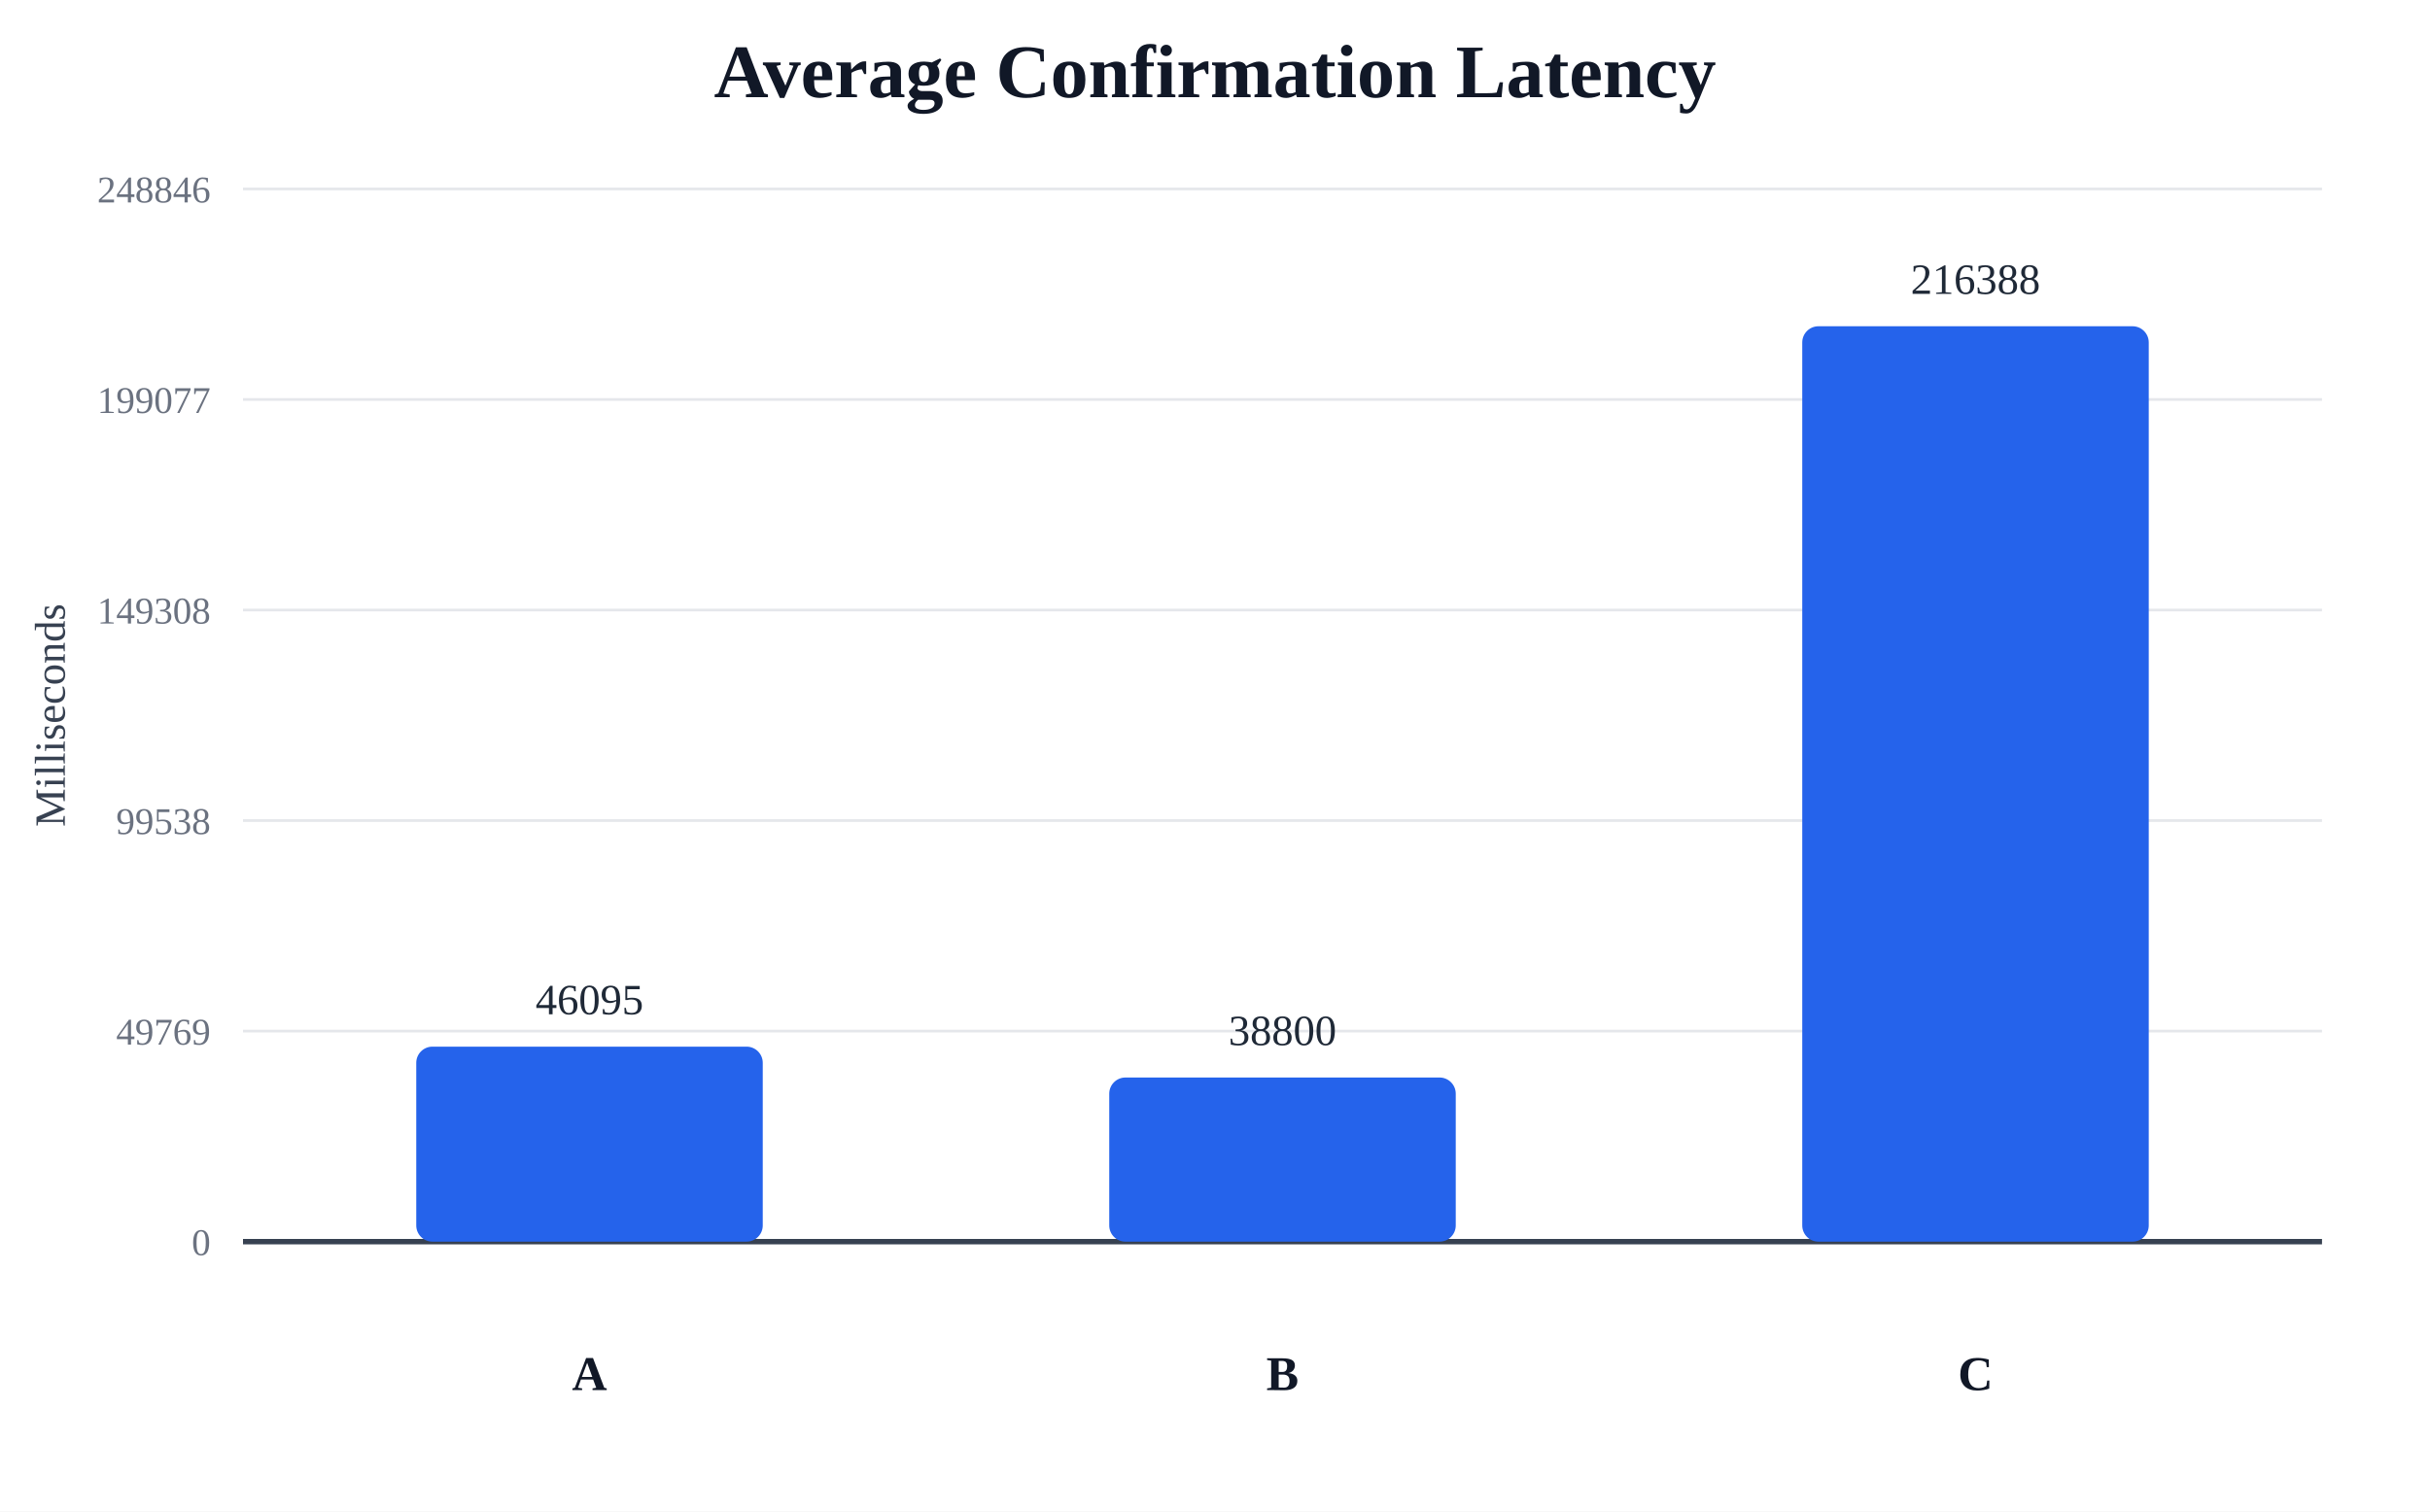
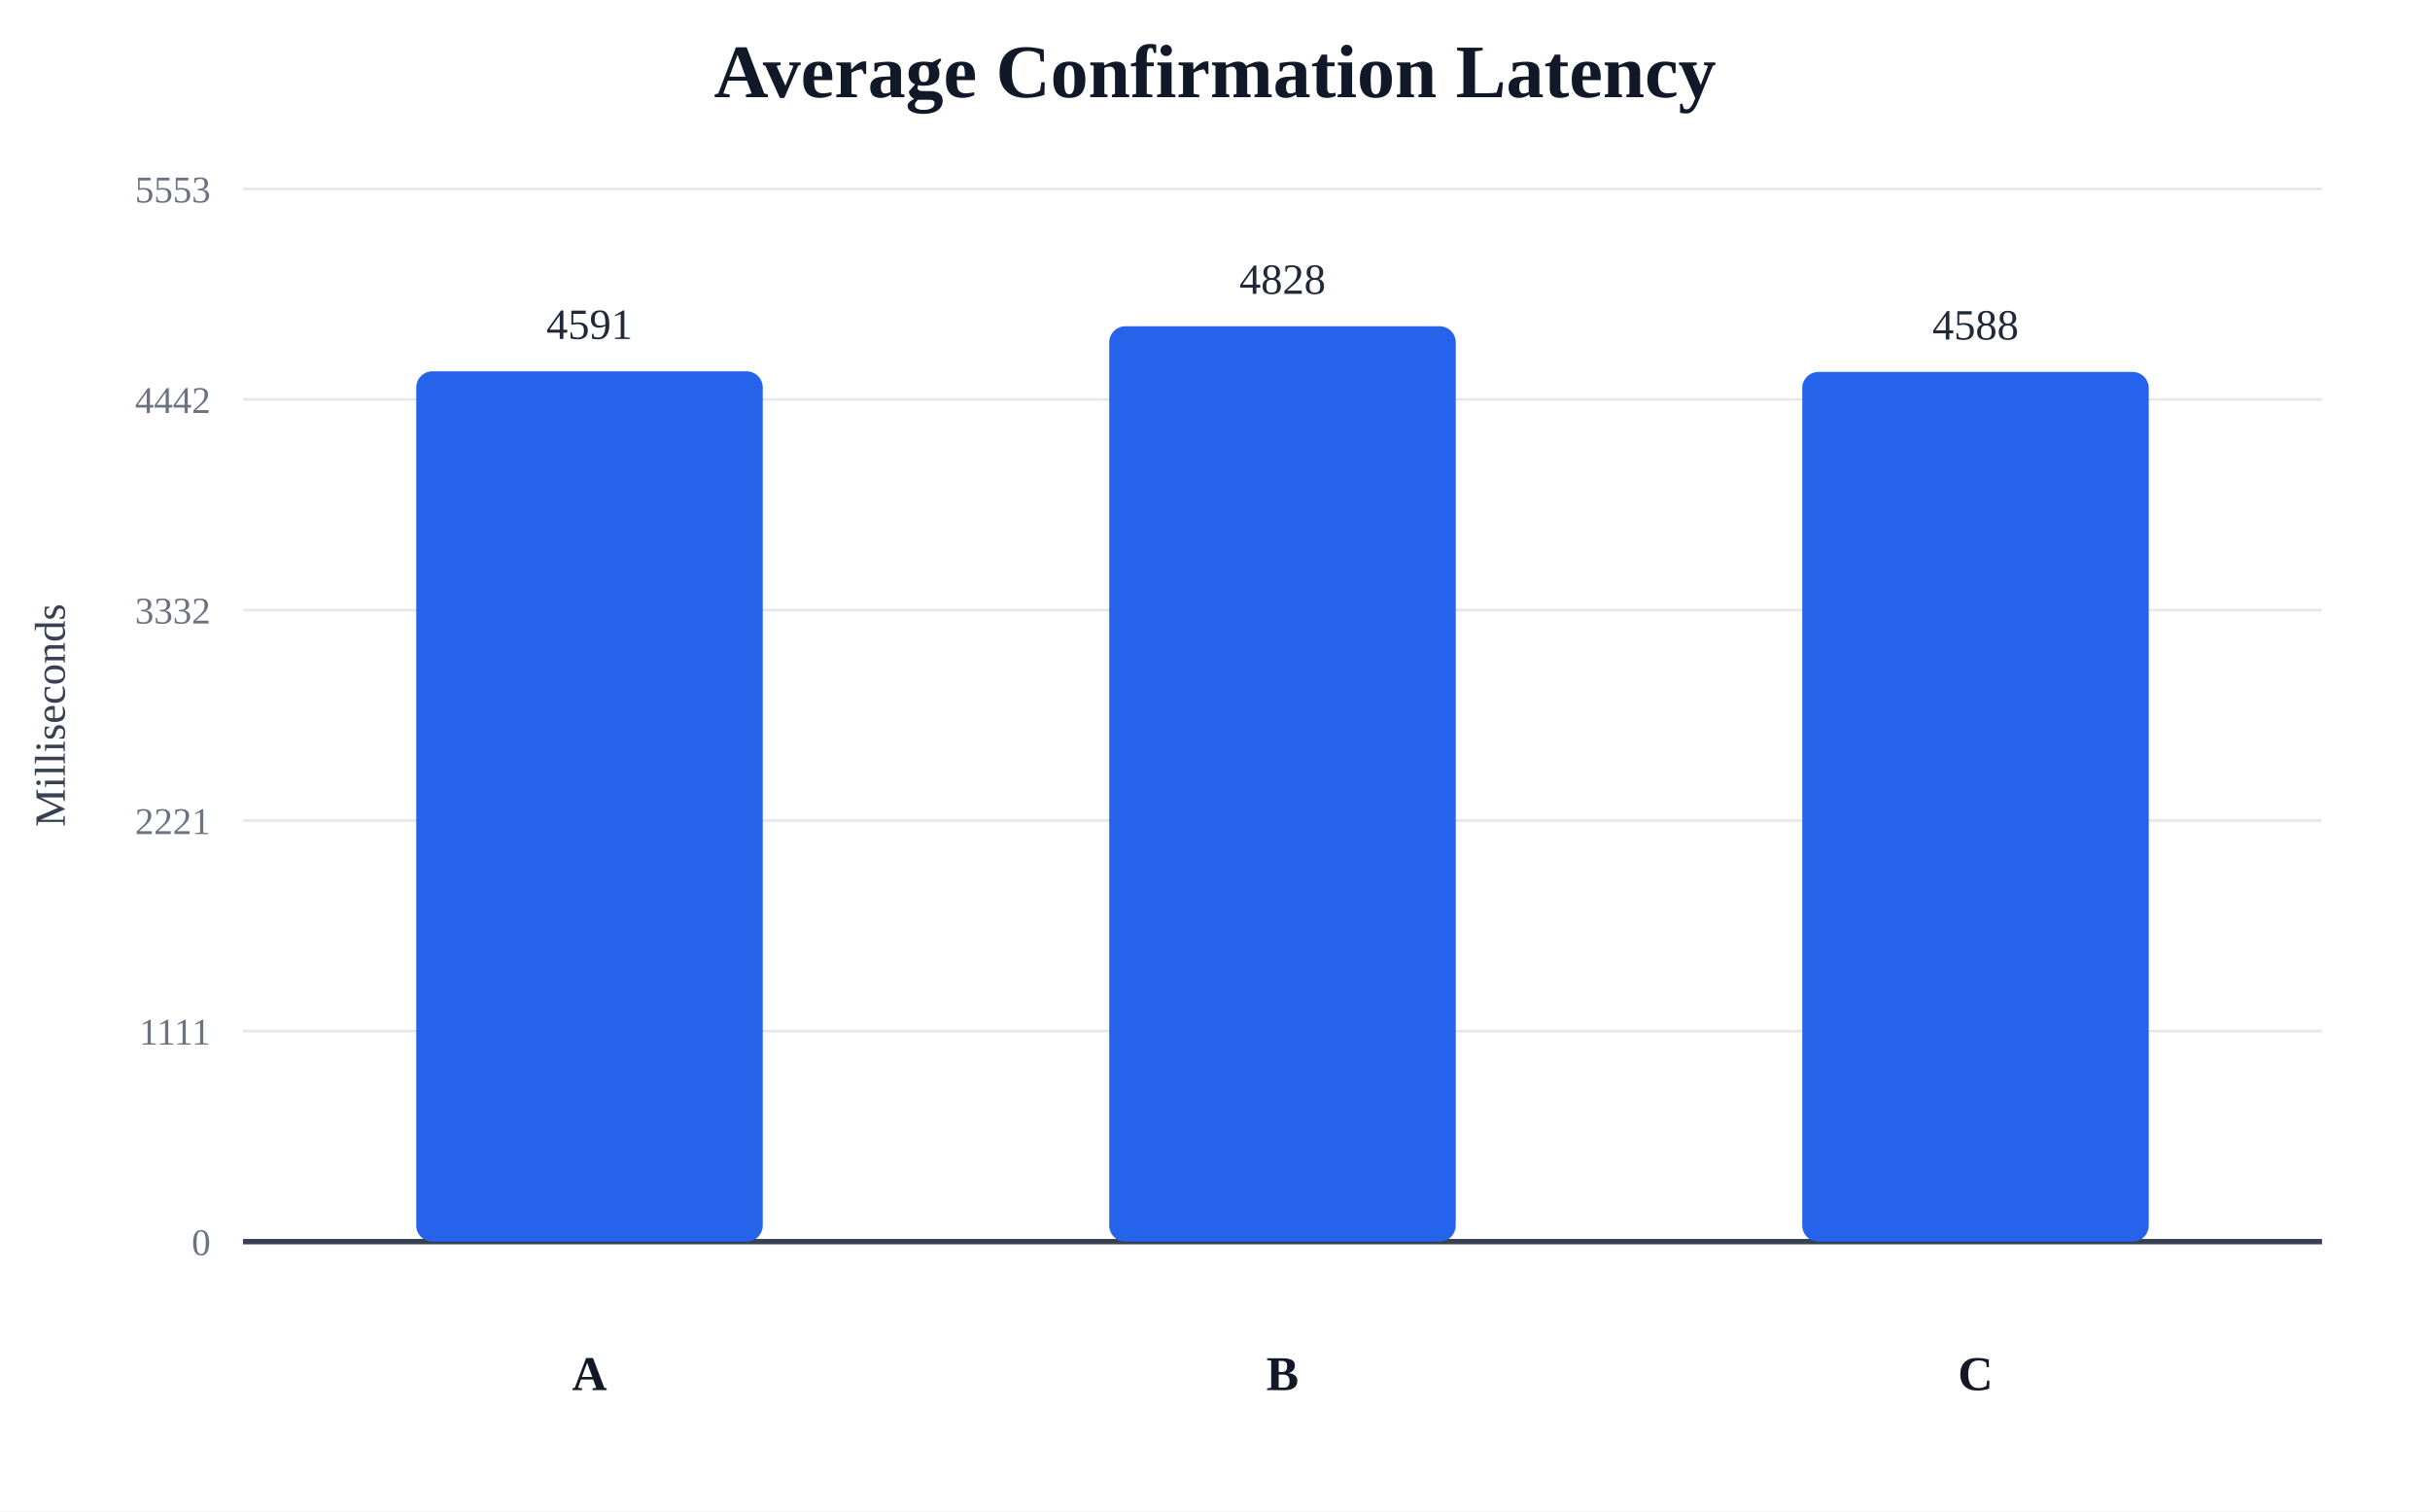
<svg xmlns="http://www.w3.org/2000/svg" width="900" height="560" viewBox="0 0 900 560">
  <rect width="900" height="560" fill="#ffffff" />
  <text x="450" y="36" font-size="28" font-weight="700" text-anchor="middle" fill="#111827">Average Confirmation Latency</text>
  <text x="24" y="265" font-size="16" text-anchor="middle" fill="#374151" transform="rotate(-90, 24, 265)">Milliseconds</text>
  <line x1="90" y1="460" x2="860" y2="460" stroke="#e5e7eb" stroke-width="1" />
  <text x="78" y="465" font-size="14" text-anchor="end" fill="#6b7280">0</text>
  <line x1="90" y1="382" x2="860" y2="382" stroke="#e5e7eb" stroke-width="1" />
-   <text x="78" y="387" font-size="14" text-anchor="end" fill="#6b7280">49769</text>
+   <text x="78" y="387" font-size="14" text-anchor="end" fill="#6b7280">1111</text>
  <line x1="90" y1="304" x2="860" y2="304" stroke="#e5e7eb" stroke-width="1" />
-   <text x="78" y="309" font-size="14" text-anchor="end" fill="#6b7280">99538</text>
+   <text x="78" y="309" font-size="14" text-anchor="end" fill="#6b7280">2221</text>
  <line x1="90" y1="226" x2="860" y2="226" stroke="#e5e7eb" stroke-width="1" />
-   <text x="78" y="231" font-size="14" text-anchor="end" fill="#6b7280">149308</text>
+   <text x="78" y="231" font-size="14" text-anchor="end" fill="#6b7280">3332</text>
  <line x1="90" y1="148" x2="860" y2="148" stroke="#e5e7eb" stroke-width="1" />
-   <text x="78" y="153" font-size="14" text-anchor="end" fill="#6b7280">199077</text>
+   <text x="78" y="153" font-size="14" text-anchor="end" fill="#6b7280">4442</text>
  <line x1="90" y1="70" x2="860" y2="70" stroke="#e5e7eb" stroke-width="1" />
-   <text x="78" y="75" font-size="14" text-anchor="end" fill="#6b7280">248846</text>
+   <text x="78" y="75" font-size="14" text-anchor="end" fill="#6b7280">5553</text>
  <line x1="90" y1="460" x2="860" y2="460" stroke="#374151" stroke-width="2" />
-   <rect x="154.167" y="387.758" width="128.333" height="72.242" fill="#2563eb" rx="6" />
-   <text x="218.333" y="375.758" font-size="16" text-anchor="middle" fill="#1f2937">46095</text>
+   <rect x="154.167" y="137.562" width="128.333" height="322.438" fill="#2563eb" rx="6" />
+   <text x="218.333" y="125.562" font-size="16" text-anchor="middle" fill="#1f2937">4591</text>
  <text x="218.333" y="515" font-size="18" font-weight="600" text-anchor="middle" fill="#111827">A</text>
-   <rect x="410.833" y="399.192" width="128.333" height="60.808" fill="#2563eb" rx="6" />
-   <text x="475" y="387.192" font-size="16" text-anchor="middle" fill="#1f2937">38800</text>
+   <rect x="410.833" y="120.87" width="128.333" height="339.13" fill="#2563eb" rx="6" />
+   <text x="475" y="108.87" font-size="16" text-anchor="middle" fill="#1f2937">4828</text>
  <text x="475" y="515" font-size="18" font-weight="600" text-anchor="middle" fill="#111827">B</text>
-   <rect x="667.5" y="120.87" width="128.333" height="339.13" fill="#2563eb" rx="6" />
-   <text x="731.667" y="108.87" font-size="16" text-anchor="middle" fill="#1f2937">216388</text>
+   <rect x="667.5" y="137.788" width="128.333" height="322.212" fill="#2563eb" rx="6" />
+   <text x="731.667" y="125.788" font-size="16" text-anchor="middle" fill="#1f2937">4588</text>
  <text x="731.667" y="515" font-size="18" font-weight="600" text-anchor="middle" fill="#111827">C</text>
</svg>
